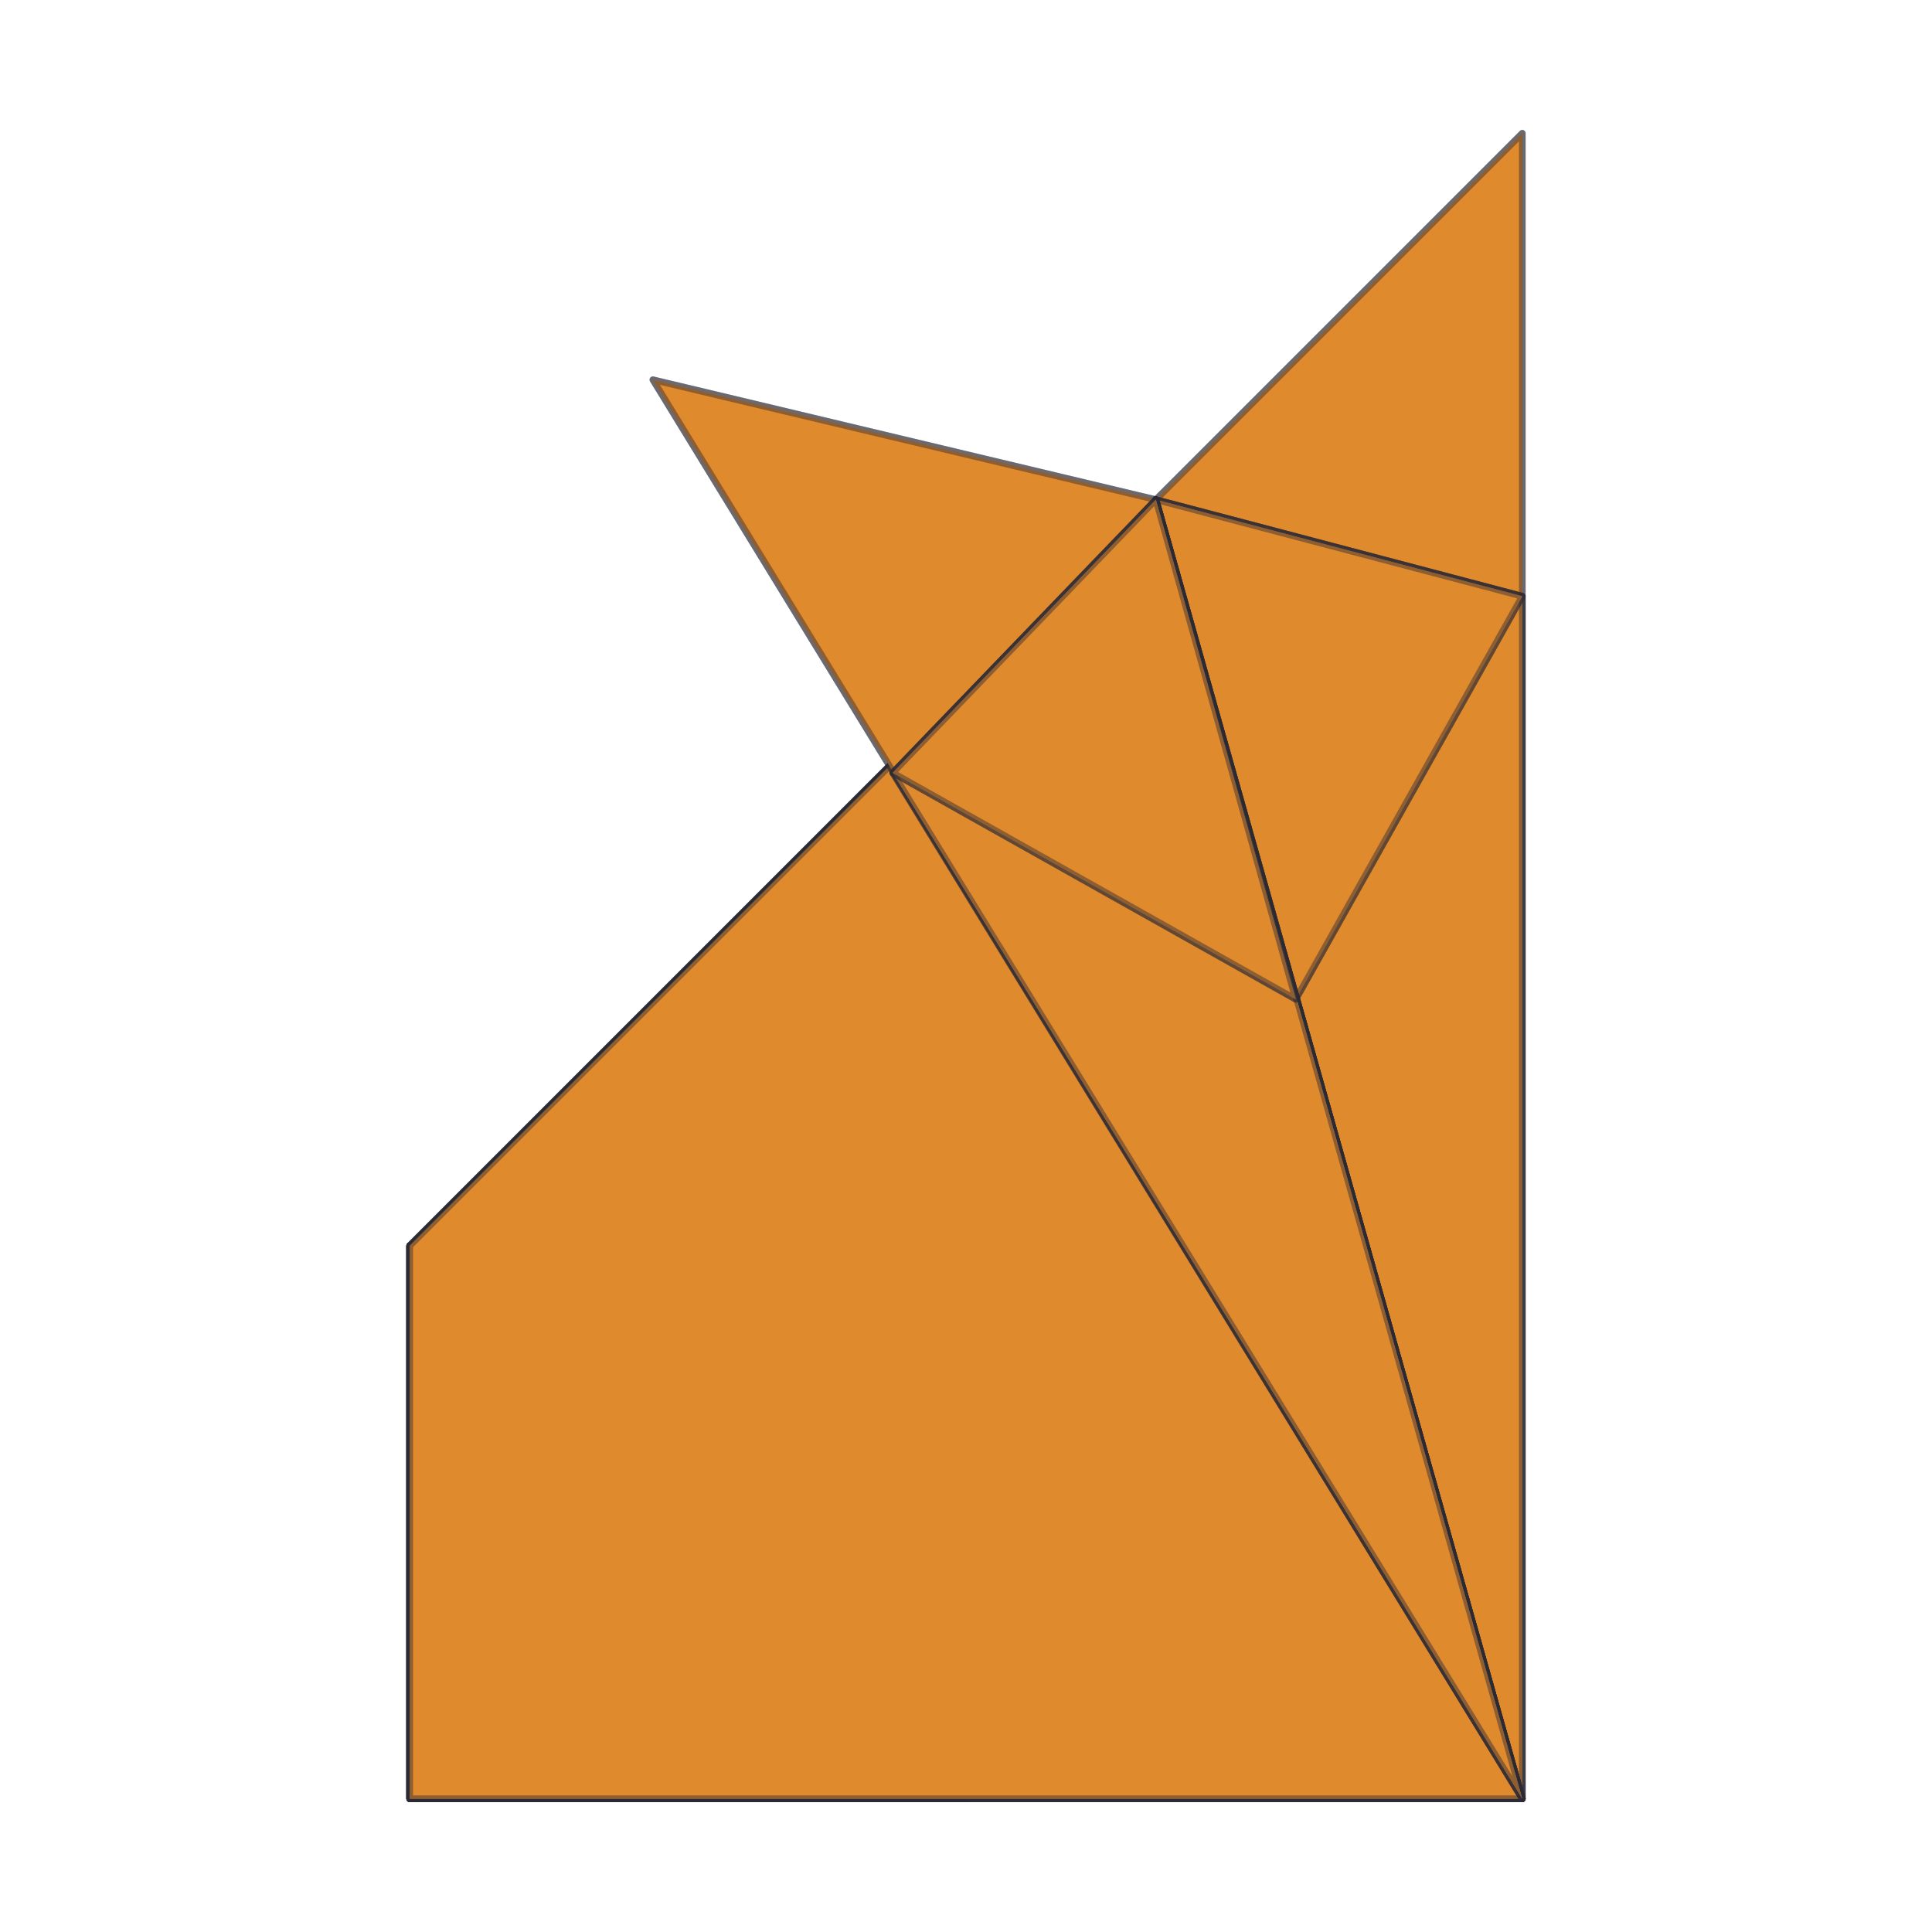
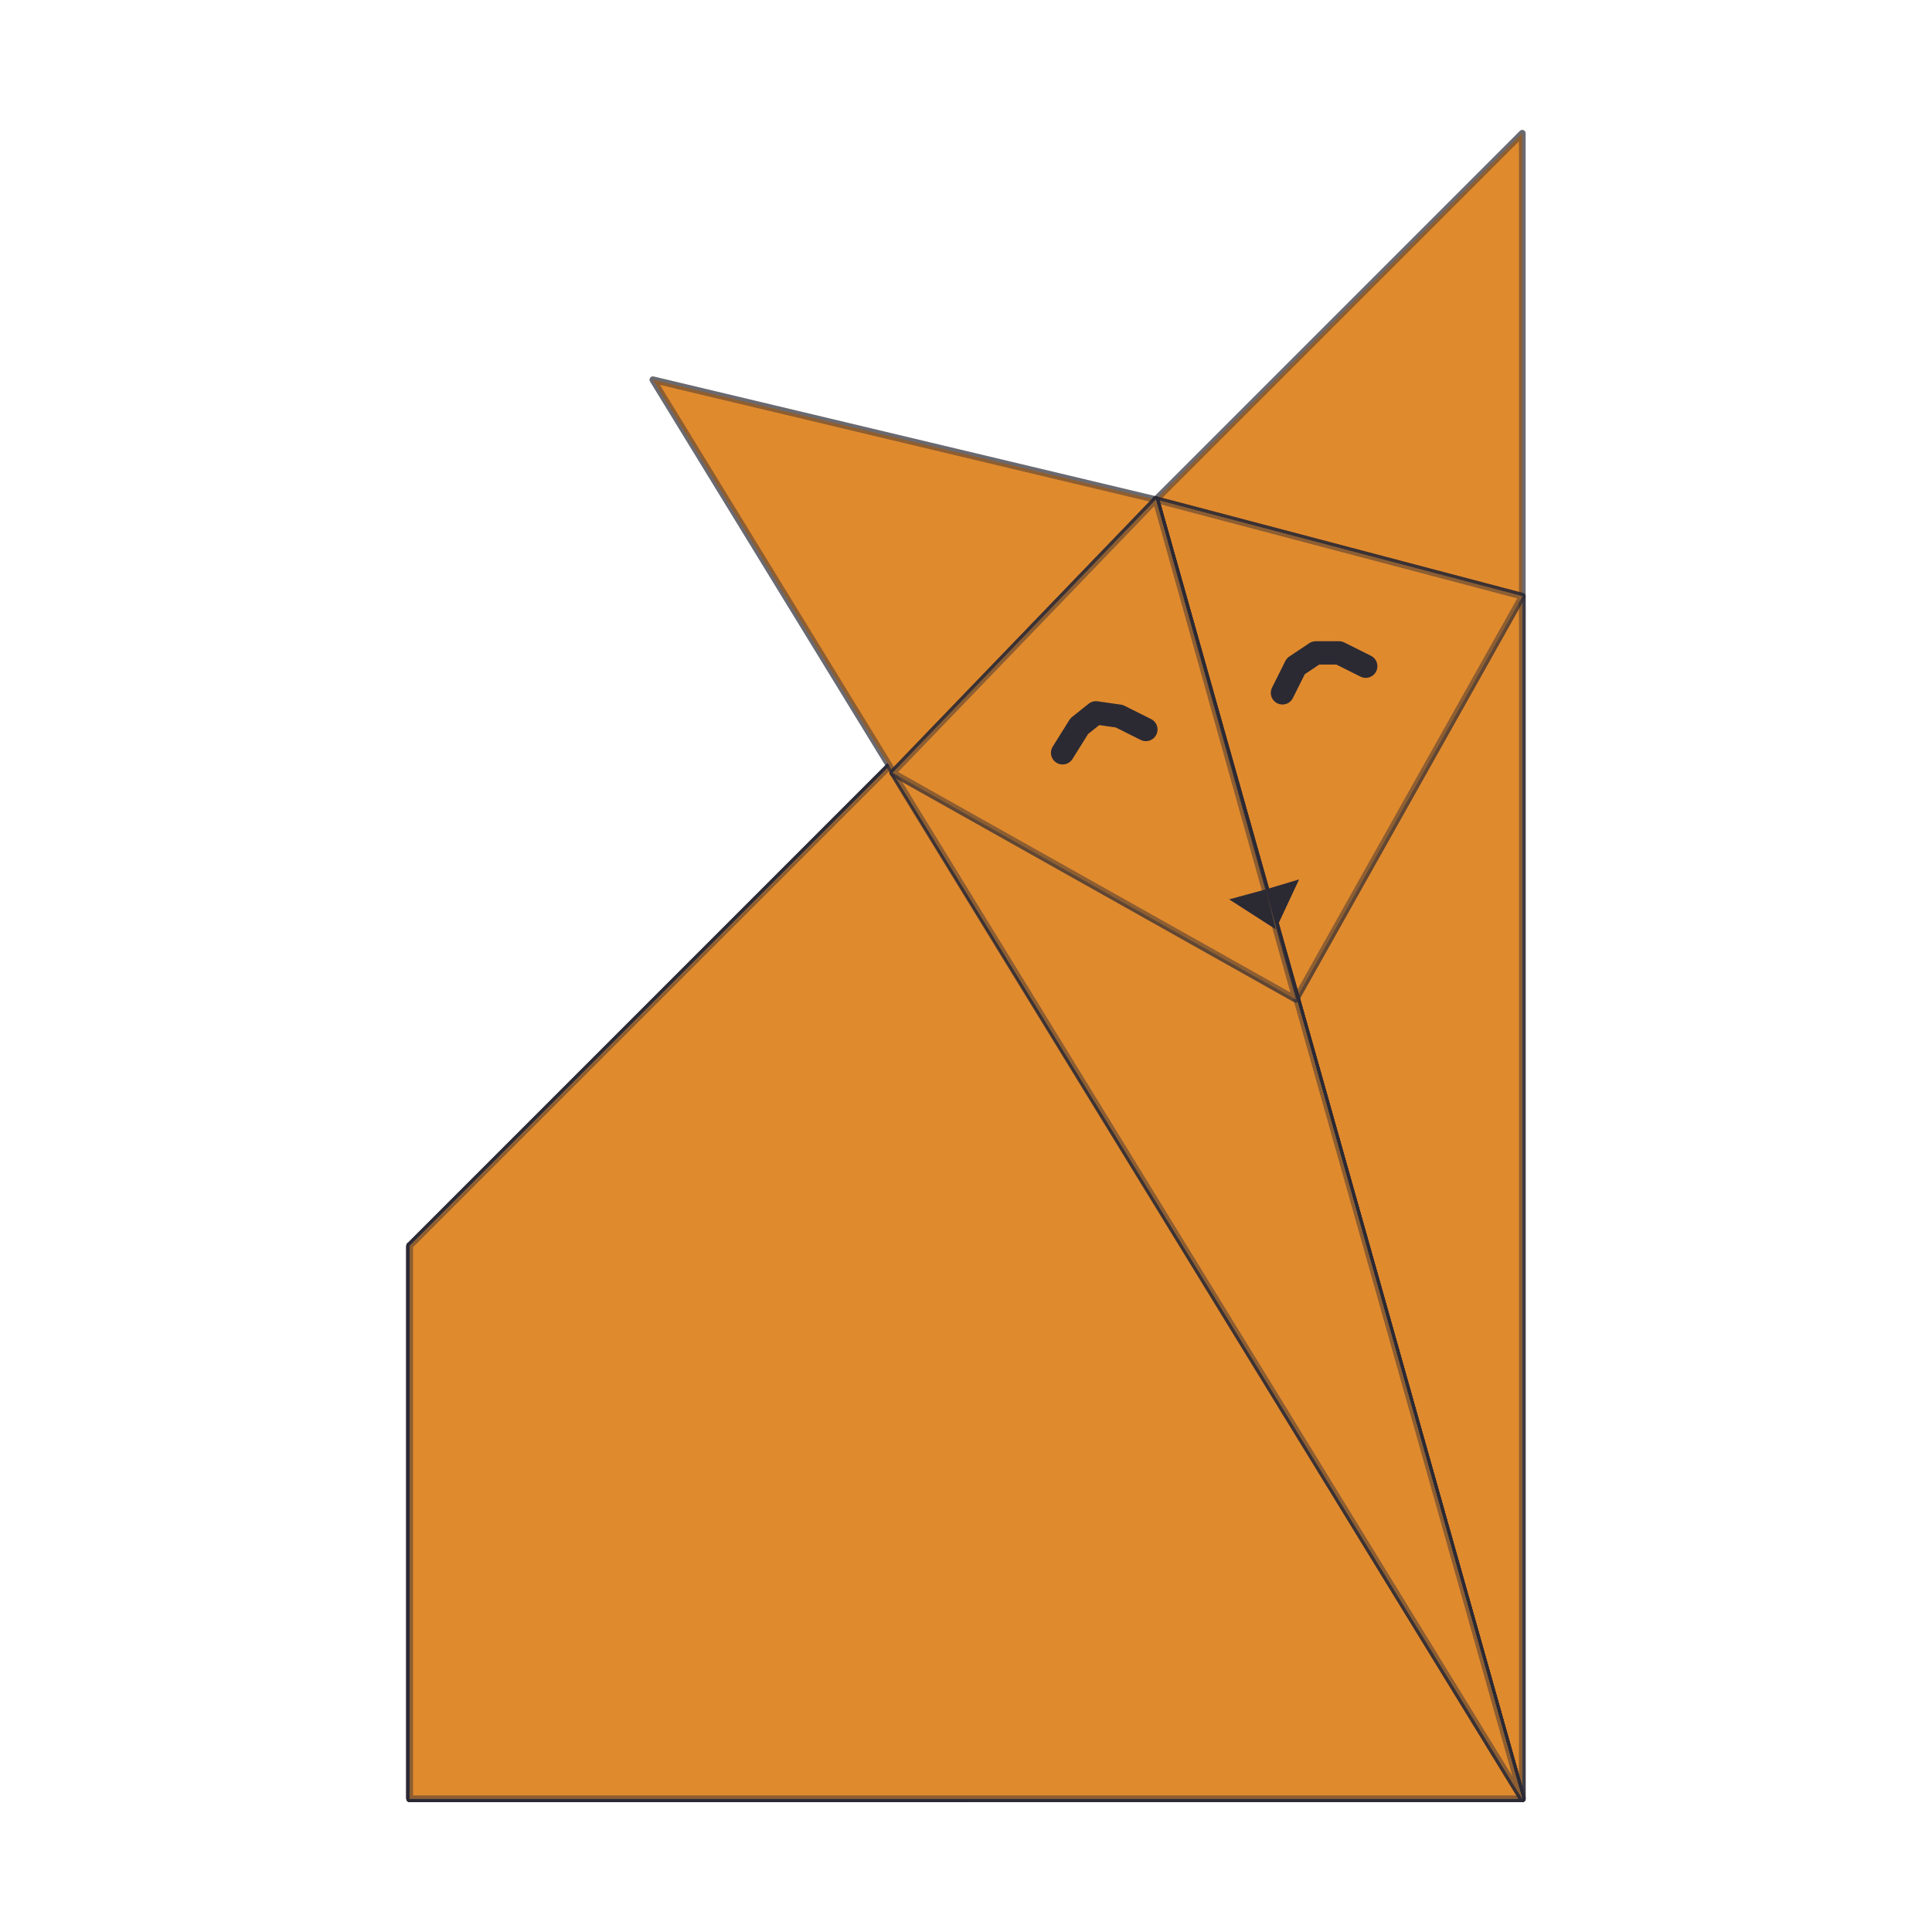
<svg xmlns="http://www.w3.org/2000/svg" viewBox="-0.155 -0.769 0.58 0.58" width="240" height="240">
  <g stroke="#2b2a33" stroke-opacity=".45" stroke-width="0.002" stroke-linejoin="round">
    <polygon points="-0.032,-0.229 0.135,-0.229 -0.032,-0.395" fill="#f6f3ec" />
    <polygon points="-0.032,-0.395 0.135,-0.229 -0.032,-0.229" fill="#e08a2e" />
    <polygon points="-0.032,-0.229 0.135,-0.229 -0.032,-0.395" fill="#f6f3ec" />
    <polygon points="-0.032,-0.395 0.135,-0.229 -0.032,-0.229" fill="#e08a2e" />
    <polygon points="0.135,-0.229 -0.032,-0.395 -0.032,-0.229" fill="#f6f3ec" />
    <polygon points="-0.032,-0.395 0.135,-0.229 -0.032,-0.229" fill="#e08a2e" />
    <polygon points="0.135,-0.229 -0.032,-0.395 -0.032,-0.229" fill="#f6f3ec" />
    <polygon points="0.135,-0.229 -0.032,-0.229 -0.032,-0.395" fill="#e08a2e" />
    <polygon points="-0.032,-0.229 0.302,-0.229 0.302,-0.729 -0.032,-0.395" fill="#f6f3ec" />
    <polygon points="-0.032,-0.395 0.302,-0.729 0.302,-0.229 -0.032,-0.229" fill="#e08a2e" />
    <polygon points="0.192,-0.619 0.302,-0.229 0.302,-0.59" fill="#f6f3ec" />
    <polygon points="0.192,-0.619 -0.032,-0.395 -0.032,-0.229 0.302,-0.229" fill="#f6f3ec" />
    <polygon points="0.192,-0.619 0.302,-0.59 0.302,-0.229" fill="#e08a2e" />
    <polygon points="-0.032,-0.395 0.192,-0.619 0.302,-0.229 -0.032,-0.229" fill="#e08a2e" />
    <polygon points="0.192,-0.619 0.234,-0.469 0.302,-0.59" fill="#f6f3ec" />
    <polygon points="0.302,-0.229 0.192,-0.619 -0.032,-0.395 -0.032,-0.229" fill="#f6f3ec" />
    <polygon points="0.234,-0.469 0.192,-0.619 0.302,-0.59" fill="#e08a2e" />
+     <polyline points="0.23,-0.561 0.234,-0.569 0.24,-0.573 0.247,-0.573 0.255,-0.569" fill="none" stroke="#2b2a33" stroke-opacity="1" stroke-width="0.007" stroke-linecap="round" />
+     <polygon points="0.235,-0.505 0.228,-0.49 0.225,-0.502" fill="#2b2a33" stroke="none" />
    <polygon points="0.302,-0.229 -0.032,-0.229 -0.032,-0.395 0.192,-0.619" fill="#e08a2e" />
    <polygon points="0.302,-0.229 0.192,-0.619 -0.032,-0.395 -0.032,-0.229" fill="#f6f3ec" />
    <polygon points="0.302,-0.229 -0.032,-0.229 -0.032,-0.395 0.192,-0.619" fill="#e08a2e" />
    <polygon points="0.041,-0.655 0.302,-0.229 0.192,-0.619" fill="#f6f3ec" />
    <polygon points="0.302,-0.229 0.041,-0.655 0.192,-0.619" fill="#e08a2e" />
    <polygon points="0.113,-0.537 0.302,-0.229 0.192,-0.619" fill="#f6f3ec" />
    <polygon points="0.302,-0.229 0.113,-0.537 0.192,-0.619" fill="#e08a2e" />
    <polygon points="0.113,-0.537 0.234,-0.469 0.192,-0.619" fill="#f6f3ec" />
    <polygon points="0.234,-0.469 0.113,-0.537 0.192,-0.619" fill="#e08a2e" />
+     <polyline points="0.164,-0.543 0.169,-0.551 0.174,-0.555 0.181,-0.554 0.189,-0.55" fill="none" stroke="#2b2a33" stroke-opacity="1" stroke-width="0.007" stroke-linecap="round" />
+     <polygon points="0.214,-0.499 0.225,-0.502 0.228,-0.49" fill="#2b2a33" stroke="none" />
  </g>
</svg>
